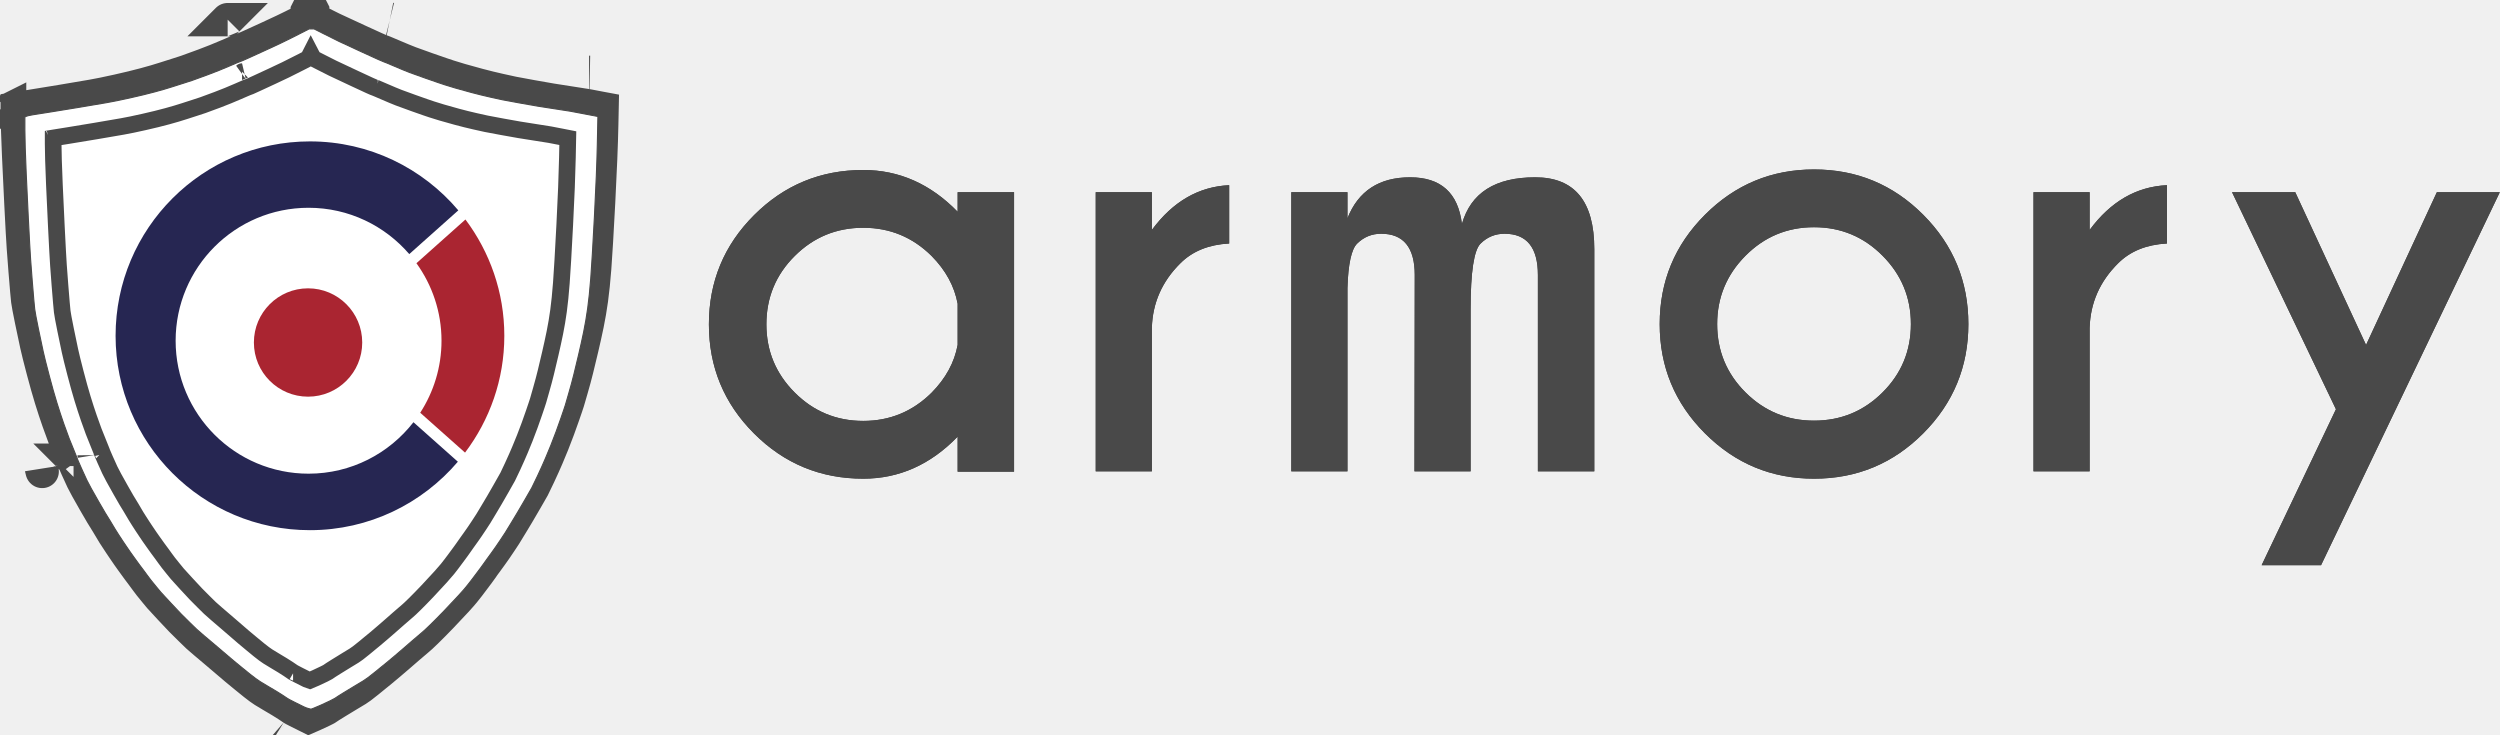
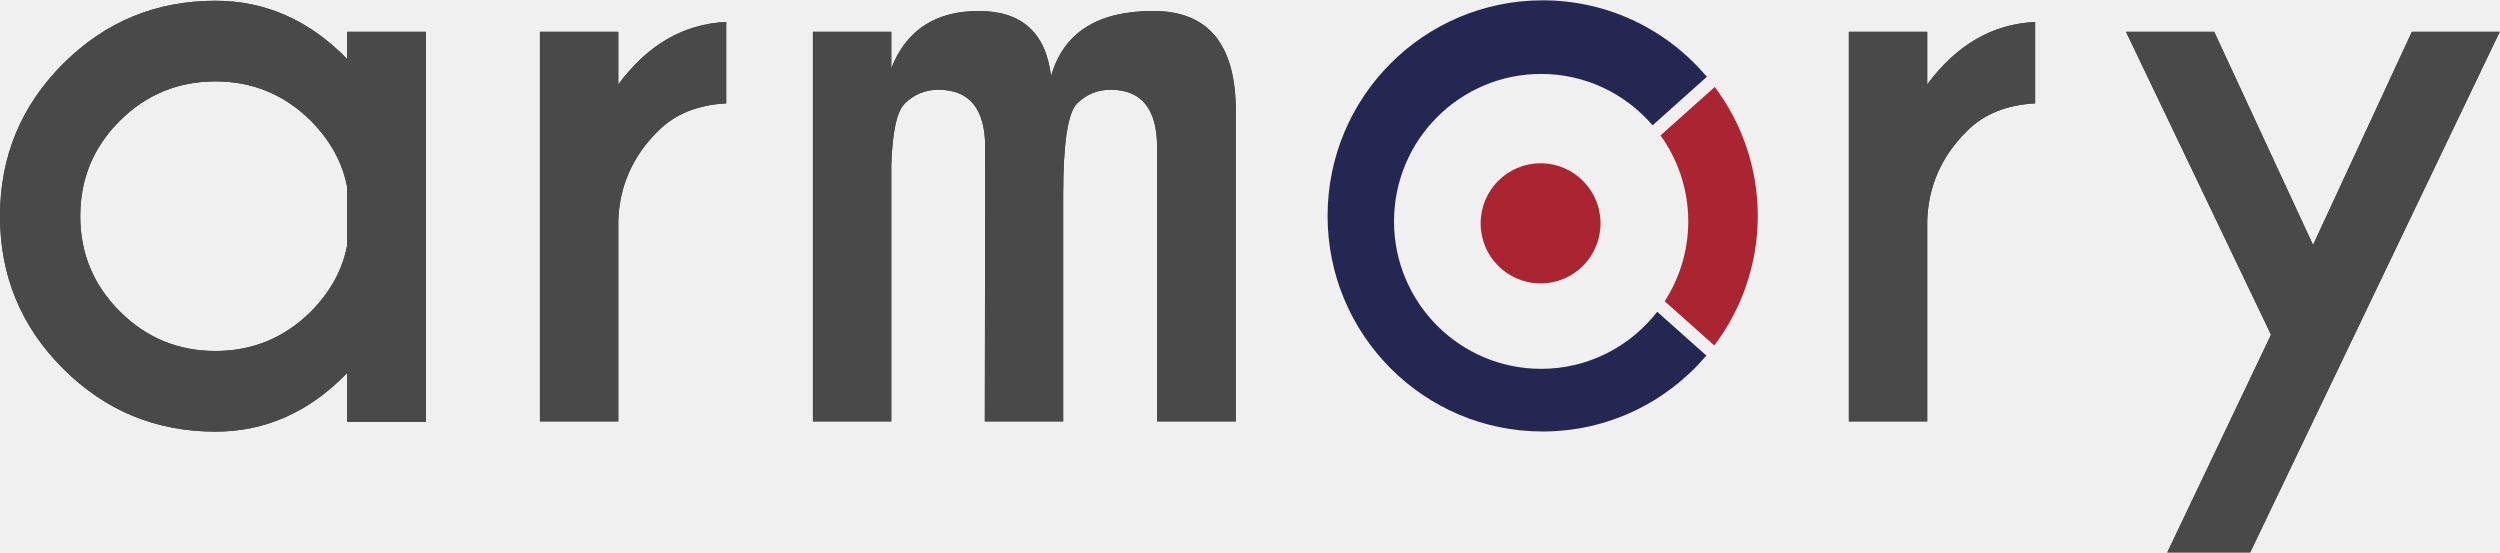
- <svg xmlns="http://www.w3.org/2000/svg" xmlns:xlink="http://www.w3.org/1999/xlink" viewBox="0 0 4500 1323">
+ <svg xmlns="http://www.w3.org/2000/svg" xmlns:xlink="http://www.w3.org/1999/xlink" viewBox="0 0 3224 713">
  <defs>
-     <path id="armory-logo-a" d="M1553.832,861.641 C1618.285,861.641 1674.926,836.413 1723.754,785.957 L1723.754,785.957 L1723.754,848.945 L1825.316,848.945 L1825.316,346.016 L1723.754,346.016 L1723.754,381.172 C1674.926,331.042 1618.285,305.977 1553.832,305.977 C1477.009,305.977 1411.498,333.076 1357.299,387.275 C1303.1,441.475 1276,506.986 1276,583.809 C1276,660.632 1303.1,726.143 1357.299,780.342 C1411.498,834.541 1477.009,861.641 1553.832,861.641 Z M1553.832,757.637 C1505.655,757.637 1464.558,740.628 1430.541,706.611 C1396.524,672.594 1379.516,631.66 1379.516,583.809 C1379.516,535.632 1396.524,494.616 1430.541,460.762 C1464.558,426.908 1505.655,409.98 1553.832,409.98 C1601.684,409.98 1642.699,426.908 1676.879,460.762 C1702.27,486.478 1717.895,515.124 1723.754,546.699 L1723.754,546.699 L1723.754,620.918 C1717.895,652.493 1702.27,681.139 1676.879,706.855 C1642.699,740.71 1601.684,757.637 1553.832,757.637 Z M2073.363,848.457 L2073.363,590.156 C2074.665,545.234 2091.755,506.497 2124.633,473.945 C2146.443,452.135 2175.74,440.254 2212.523,438.301 L2212.523,438.301 L2212.523,333.32 C2157.51,335.924 2111.124,362.78 2073.363,413.887 L2073.363,413.887 L2073.363,346.016 L1972.289,346.016 L1972.289,848.457 L2073.363,848.457 Z M2425.414,848.457 L2425.414,518.379 C2426.716,475.085 2432.576,448.392 2442.992,438.301 C2455.036,426.582 2469.359,420.723 2485.961,420.723 C2526.326,420.723 2546.508,445.462 2546.508,494.941 L2546.508,494.941 L2546.02,848.457 L2647.094,848.457 L2647.094,556.465 C2647.094,489.408 2653.116,450.02 2665.16,438.301 C2677.204,426.582 2691.527,420.723 2708.129,420.723 C2748.168,420.723 2768.188,445.462 2768.188,494.941 L2768.188,494.941 L2768.188,848.457 L2869.75,848.457 L2869.75,448.555 C2869.75,362.292 2834.268,319.16 2763.305,319.16 C2691.365,319.16 2647.419,347.155 2631.469,403.145 C2624.633,347.155 2593.546,319.16 2538.207,319.16 C2482.543,319.16 2444.945,343.737 2425.414,392.891 L2425.414,392.891 L2425.414,346.016 L2324.34,346.016 L2324.34,848.457 L2425.414,848.457 Z M3265.258,861.641 C3342.081,861.641 3407.592,834.46 3461.791,780.098 C3515.99,725.736 3543.09,660.143 3543.09,583.32 C3543.09,506.497 3515.99,440.905 3461.791,386.543 C3407.592,332.181 3342.081,305 3265.258,305 C3188.76,305 3123.331,332.181 3068.969,386.543 C3014.607,440.905 2987.426,506.497 2987.426,583.32 C2987.426,660.143 3014.607,725.736 3068.969,780.098 C3123.331,834.46 3188.76,861.641 3265.258,861.641 Z M3265.258,757.148 C3217.081,757.148 3175.984,740.221 3141.967,706.367 C3107.95,672.513 3090.941,631.497 3090.941,583.32 C3090.941,535.469 3107.95,494.453 3141.967,460.273 C3175.984,426.094 3217.081,409.004 3265.258,409.004 C3313.435,409.004 3354.532,426.094 3388.549,460.273 C3422.566,494.453 3439.574,535.469 3439.574,583.32 C3439.574,631.497 3422.566,672.513 3388.549,706.367 C3354.532,740.221 3313.435,757.148 3265.258,757.148 Z M3761.352,848.457 L3761.352,590.156 C3762.654,545.234 3779.743,506.497 3812.621,473.945 C3834.431,452.135 3863.728,440.254 3900.512,438.301 L3900.512,438.301 L3900.512,333.32 C3845.499,335.924 3799.112,362.78 3761.352,413.887 L3761.352,413.887 L3761.352,346.016 L3660.277,346.016 L3660.277,848.457 L3761.352,848.457 Z M4177.855,1017.402 L4499.633,346.016 L4386.352,346.016 L4258.91,620.918 L4131.469,346.016 L4017.699,346.016 L4204.711,736.641 L4070.922,1017.402 L4177.855,1017.402 Z" />
+     <path id="armory-logo-a" d="M277.832,64.977 C342.285,64.977 398.926,90.042 447.754,140.172 L447.754,140.172 L447.754,105.016 L549.316,105.016 L549.316,607.945 L447.754,607.945 L447.754,544.957 L446.287,546.463 C397.792,595.915 341.641,620.641 277.832,620.641 C201.009,620.641 135.498,593.541 81.299,539.342 C27.1,485.143 0,419.632 0,342.809 C0,265.986 27.1,200.475 81.299,146.275 C135.498,92.076 201.009,64.977 277.832,64.977 Z M277.832,168.98 C229.655,168.98 188.558,185.908 154.541,219.762 C120.524,253.616 103.516,294.632 103.516,342.809 C103.516,390.66 120.524,431.594 154.541,465.611 C188.558,499.628 229.655,516.637 277.832,516.637 C325.684,516.637 366.699,499.71 400.879,465.855 C426.27,440.139 441.895,411.493 447.754,379.918 L447.754,379.918 L447.754,305.699 L447.575,304.753 C441.581,273.551 426.016,245.221 400.879,219.762 C366.699,185.908 325.684,168.98 277.832,168.98 Z" />
+     <path id="armory-logo-b" d="M797.363,607.457 L797.363,349.156 C798.665,304.234 815.755,265.497 848.633,232.945 C870.443,211.135 899.74,199.254 936.523,197.301 L936.523,197.301 L936.523,92.32 C881.51,94.924 835.124,121.78 797.363,172.887 L797.363,172.887 L797.363,105.016 L696.289,105.016 L696.289,607.457 L797.363,607.457 Z" />
+     <path id="armory-logo-c" d="M1149.414,607.457 L1149.414,277.379 C1150.716,234.085 1156.576,207.392 1166.992,197.301 C1179.036,185.582 1193.359,179.723 1209.961,179.723 C1250.326,179.723 1270.508,204.462 1270.508,253.941 L1270.508,253.941 L1270.02,607.457 L1371.094,607.457 L1371.094,315.465 C1371.094,248.408 1377.116,209.02 1389.16,197.301 C1401.204,185.582 1415.527,179.723 1432.129,179.723 C1472.168,179.723 1492.188,204.462 1492.188,253.941 L1492.188,253.941 L1492.188,607.457 L1593.75,607.457 L1593.75,207.555 C1593.75,121.292 1558.268,78.16 1487.305,78.16 C1415.365,78.16 1371.419,106.155 1355.469,162.145 C1348.633,106.155 1317.546,78.16 1262.207,78.16 C1206.543,78.16 1168.945,102.737 1149.414,151.891 L1149.414,151.891 L1149.414,105.016 L1048.34,105.016 L1048.34,607.457 L1149.414,607.457 Z" />
+     <path id="armory-logo-d" d="M2485.352,607.457 L2485.352,349.156 C2486.654,304.234 2503.743,265.497 2536.621,232.945 C2558.431,211.135 2587.728,199.254 2624.512,197.301 L2624.512,197.301 L2624.512,92.32 C2569.499,94.924 2523.112,121.78 2485.352,172.887 L2485.352,172.887 L2485.352,105.016 L2384.277,105.016 L2384.277,607.457 L2485.352,607.457 Z" />
+     <polygon id="armory-logo-e" points="2901.855 776.402 3223.633 105.016 3110.352 105.016 2982.91 379.918 2855.469 105.016 2741.699 105.016 2928.711 495.641 2794.922 776.402" />
  </defs>
-   <g fill="none" fill-rule="evenodd">
-     <g stroke="#494949" transform="translate(.982 .389)">
-       <path fill="#494949" stroke-width="60" d="M552.134,28.684 L552.134,19.364 L557.044,9.595 L561.867,19.019 L561.867,28.719 L559.364,30 L554.752,30 L552.134,28.684 Z M557.079,31.17 L545.213,37.242 C531.225,44.4 519.472,50.227 509.916,54.739 C500.59,59.142 491.139,63.545 481.563,67.947 C472.038,72.326 461.391,77.188 449.624,82.534 C443.607,85.268 438.95,87.348 435.6,88.796 C433.769,89.588 432.275,90.215 431.046,90.702 C430.219,91.03 429.466,91.315 428.707,91.577 C428.133,91.776 427.558,91.962 426.934,92.144 C426.233,92.42 425.221,92.831 423.937,93.365 C420.616,94.747 415.722,96.841 409.303,99.63 C395.695,105.542 381.162,111.372 365.698,117.125 C350.455,122.796 340.295,126.493 334.941,128.312 C329.679,130.1 324.173,131.881 318.424,133.656 C313.082,135.306 305.586,137.691 295.97,140.802 C285.725,144.116 273.657,147.643 259.732,151.397 C245.796,155.154 229.407,159.131 210.538,163.338 C191.636,167.552 176.344,170.67 164.566,172.702 C153.281,174.649 134.653,177.804 108.659,182.171 C82.566,186.553 63.095,189.723 50.184,191.689 C42.406,192.873 35.675,193.918 30,194.823 L30,196.18 C30,212.341 30.863,240.455 32.593,280.253 C34.334,320.337 35.701,349.173 36.69,366.692 C37.693,384.458 38.571,401.258 39.324,417.091 C40.055,432.44 41.657,455.524 44.128,486.226 C46.577,516.652 48.193,535.105 48.864,540.534 C49.479,545.51 51.76,557.743 55.586,576.308 C59.553,595.557 62.646,610.208 64.856,620.217 C66.996,629.908 70.779,645.071 76.175,665.541 C81.565,685.99 86.445,703.278 90.801,717.369 C95.187,731.558 99.564,744.895 103.93,757.372 C108.299,769.854 111.671,779.086 113.985,784.926 C116.423,791.076 119.869,799.558 124.313,810.34 C126.586,815.854 128.296,820.034 129.454,822.905 C130.065,824.421 130.534,825.601 130.877,826.489 C131.104,827.076 131.292,827.576 131.466,828.065 C131.529,828.241 131.59,828.414 131.65,828.59 C131.864,829.1 132.166,829.808 132.548,830.694 C133.63,833.204 135.284,836.98 137.496,841.992 C141.838,851.825 145.184,859.129 147.467,863.781 C149.719,868.37 152.344,873.354 155.341,878.723 C158.531,884.441 163.358,892.969 169.806,904.28 C175.996,915.14 179.961,921.949 181.202,923.893 C182.959,926.649 186.388,932.197 191.601,940.716 C197.023,949.572 200.244,954.948 201.71,957.634 C201.905,957.993 202.483,958.954 203.356,960.334 C204.405,961.995 205.781,964.109 207.48,966.667 C211.191,972.258 213.895,976.382 215.637,979.113 C217.006,981.258 219.172,984.468 222.082,988.648 C225.287,993.253 227.869,997.013 229.847,999.956 C231.422,1002.301 233.387,1005.055 235.715,1008.176 C238.557,1011.979 240.836,1015.129 242.592,1017.687 C243.79,1019.432 245.315,1021.526 247.153,1023.939 C249.338,1026.808 251.768,1030.036 254.445,1033.624 C257.141,1037.237 259.712,1040.729 262.174,1044.119 C264.33,1047.093 266.478,1049.946 268.62,1052.681 C270.792,1055.455 273.871,1059.249 277.827,1064.02 C281.926,1068.965 285.028,1072.699 287.128,1075.215 C288.687,1077.085 294.936,1083.863 305.021,1094.568 C315.58,1105.782 322.417,1113.022 325.475,1116.228 C328.257,1119.144 333.53,1124.378 341.13,1131.753 C348.631,1139.032 353.005,1143.277 354.262,1144.498 C354.265,1144.5 354.268,1144.503 354.271,1144.506 C354.425,1144.645 354.652,1144.849 354.943,1145.108 C355.604,1145.695 356.524,1146.504 357.692,1147.522 C360.1,1149.623 363.503,1152.567 367.887,1156.342 C376.38,1163.655 381.93,1168.337 384.091,1170.035 C387.229,1172.505 393.399,1177.748 403.151,1186.202 C412.326,1194.156 419.259,1200.059 423.863,1203.841 C428.75,1207.849 434.508,1212.586 441.137,1218.052 C447.595,1223.375 452.739,1227.545 456.55,1230.548 C460.3,1233.508 463.601,1236.038 466.437,1238.13 C469,1240.019 471.409,1241.675 473.654,1243.095 C476.177,1244.691 481.212,1247.716 488.56,1252.044 C496.244,1256.568 501.41,1259.626 504.126,1261.256 C507.037,1263.004 511.114,1265.556 516.447,1268.965 C521.406,1272.135 524.69,1274.299 526.961,1275.951 C527.342,1276.167 527.863,1276.453 528.505,1276.798 C530.582,1277.911 533.589,1279.454 537.471,1281.394 C545.611,1285.463 551.394,1288.329 554.761,1289.964 C554.775,1289.971 554.789,1289.977 554.803,1289.984 C556.814,1289.122 559.326,1288.015 562.277,1286.685 C569.016,1283.65 574.749,1280.984 579.478,1278.687 C581.724,1277.599 583.526,1276.699 584.85,1276.007 C585.407,1275.717 585.845,1275.481 586.149,1275.31 C586.173,1275.297 586.194,1275.284 586.213,1275.274 C587.556,1274.4 589.728,1272.955 592.692,1270.962 C596.543,1268.378 600.301,1266.045 603.975,1263.963 C606.384,1262.598 608.472,1261.325 610.226,1260.161 C613.197,1258.19 618.483,1254.984 626.563,1250.226 C633.912,1245.898 638.947,1242.873 641.469,1241.277 C643.715,1239.857 646.124,1238.201 648.687,1236.311 C651.373,1234.33 655.62,1231 661.279,1226.424 C667.195,1221.635 671.801,1217.878 675.077,1215.17 C678.627,1212.234 681.812,1209.659 684.645,1207.433 C686.824,1205.723 692.124,1201.281 700.149,1194.424 C708.51,1187.275 713.752,1182.793 715.847,1181.001 C717.888,1179.252 723.735,1174.181 733.271,1165.889 C743.306,1157.159 749.607,1151.793 752.771,1149.312 C753.3,1148.897 754.771,1147.604 756.877,1145.656 C759.33,1143.388 762.486,1140.381 766.314,1136.667 C774.03,1129.172 783.028,1120.083 793.29,1109.415 C803.601,1098.695 812.533,1089.196 820.077,1080.93 C827.31,1073.006 832.032,1067.632 833.784,1065.395 C836.202,1062.307 839.114,1058.621 842.522,1054.331 C845.596,1050.462 848.422,1046.732 851.003,1043.138 C854.109,1038.816 857.344,1034.501 860.691,1030.213 C863.276,1026.896 865.13,1024.336 866.169,1022.708 C868.309,1019.354 871.026,1015.547 874.359,1011.19 C876.953,1007.794 879.692,1004.028 882.563,999.909 C885.787,995.279 888.642,991.249 891.136,987.81 C893.162,985.016 896.02,980.797 899.65,975.22 C903.586,969.187 906.518,964.734 908.501,961.781 C909.937,959.648 913.771,953.37 919.569,943.603 C925.868,932.992 929.809,926.451 931.675,923.526 C932.93,921.56 937.639,913.505 945.184,900.375 C953.023,886.734 957.578,878.798 958.844,876.581 C959.468,875.494 963.214,867.739 968.919,855.55 C975.01,842.548 979.976,831.5 983.807,822.443 C987.743,813.135 991.053,805.163 993.732,798.54 C996.356,792.052 999.755,783.211 1003.912,772.054 C1008.035,761.005 1011.038,752.614 1012.887,746.998 C1014.971,740.671 1016.813,735.303 1018.428,730.865 C1019.691,727.395 1020.592,724.677 1021.111,722.831 C1021.897,720.034 1024.148,712.262 1027.926,699.296 C1031.557,686.854 1034.691,675.273 1037.332,664.547 C1040.055,653.508 1043.153,640.644 1046.625,625.96 C1050.051,611.464 1053.233,597.092 1056.169,582.854 C1059.025,568.979 1061.535,554.243 1063.695,538.649 C1065.851,523.083 1067.787,504.177 1069.489,481.979 C1071.212,459.521 1073.572,419.746 1076.557,362.818 C1079.533,305.95 1081.391,259.625 1082.133,223.895 L1082.736,194.8 C1082.057,194.67 1081.364,194.538 1080.657,194.402 C1071.822,192.711 1065.17,191.443 1060.709,190.601 C1058.508,190.186 1056.851,189.876 1055.755,189.674 C1055.471,189.622 1055.231,189.579 1055.041,189.544 C1054.891,189.524 1054.736,189.502 1054.566,189.478 C1054.163,189.42 1053.639,189.342 1052.971,189.241 C1051.722,189.052 1049.916,188.774 1047.54,188.405 C1042.836,187.675 1035.862,186.582 1026.613,185.126 C1008.188,182.227 996.602,180.413 991.922,179.696 C986.801,178.911 974.951,176.832 955.927,173.385 C936.855,169.93 925.719,167.866 921.849,167.061 C918.173,166.296 910.36,164.584 898.239,161.888 C885.845,159.132 873.088,156.006 859.967,152.509 C847.016,149.058 836.3,146.086 827.782,143.583 C819.308,141.091 812.325,138.957 806.798,137.168 C801.38,135.415 796.827,133.9 793.102,132.61 C789.596,131.394 781.232,128.486 767.995,123.881 C754.516,119.191 744.161,115.469 736.837,112.678 C729.396,109.84 719.076,105.582 705.752,99.863 C699.395,97.134 694.548,95.084 691.256,93.732 C690.051,93.236 689.087,92.848 688.398,92.579 C687.799,92.399 687.2,92.197 686.535,91.962 C685.94,91.753 685.383,91.541 684.784,91.302 C683.986,90.984 683.059,90.595 681.934,90.111 C679.967,89.265 677.256,88.064 673.754,86.491 C666.922,83.421 656.964,78.879 643.854,72.851 C617.493,60.733 602.205,53.647 597.432,51.331 C592.771,49.069 583.458,44.428 569.357,37.34 L557.079,31.17 Z M424.384,92.78 C423.781,92.902 423.14,93.013 422.435,93.111 C423.185,93.007 423.833,92.893 424.426,92.769 Z M14.153,197.566 C14.05,197.589 13.95,197.611 13.854,197.634 L13.817,197.563 C13.856,197.548 13.896,197.533 13.937,197.517 C14.647,197.245 15.421,196.903 16.311,196.439 L14.153,197.566 Z M16.311,196.439 C16.315,196.437 16.319,196.434 16.323,196.432 L16.311,196.439 Z M133.023,833.676 C133.232,834.962 133.315,836.368 133.315,838.483 C133.315,836.346 133.225,834.892 133.011,833.588 Z M131.408,828.006 C131.407,828.003 131.406,828.001 131.405,827.999 C131.407,828.005 131.41,828.012 131.414,828.02 Z M354.194,1144.435 C354.193,1144.434 354.192,1144.434 354.192,1144.433 C354.193,1144.435 354.195,1144.437 354.199,1144.44 Z M701.034,34.057 C701.002,34.052 700.97,34.048 700.937,34.043 C700.97,34.048 701.002,34.052 701.034,34.057 Z M1060.759,129.86 C1060.407,129.851 1059.98,129.85 1059.353,129.85 C1059.931,129.85 1060.379,129.852 1060.759,129.86 Z M491.503,1324.349 C491.479,1324.33 491.455,1324.311 491.43,1324.292 C491.461,1324.316 491.488,1324.337 491.513,1324.356 Z M74.808,847.852 C74.22,846.045 73.833,844.754 73.601,843.26 C73.796,844.476 74.125,845.613 74.626,847.234 C74.757,847.655 74.857,847.95 74.953,848.221 C74.987,848.316 74.965,848.256 74.91,848.115 C74.879,848.035 74.845,847.947 74.808,847.852 Z M408.789,34.982 C408.788,34.983 408.787,34.984 408.785,34.984 C408.788,34.983 408.793,34.981 408.8,34.978 Z" />
-       <path fill="#FFF" stroke-width="2" d="M559.861,51.672 L564.37,51.672 L583.792,61.432 C596.74,67.94 605.295,72.203 609.457,74.222 C613.619,76.242 627.781,82.805 651.943,93.912 C676.105,105.019 688.59,110.629 689.4,110.741 C690.209,110.853 696.625,113.49 708.648,118.65 C720.672,123.811 729.92,127.626 736.394,130.094 C742.868,132.562 752.233,135.928 764.487,140.191 C776.742,144.454 784.487,147.147 787.725,148.269 C790.962,149.391 795.008,150.737 799.864,152.308 C804.719,153.879 810.962,155.786 818.592,158.03 C826.223,160.274 835.934,162.966 847.726,166.108 C859.518,169.249 870.963,172.054 882.061,174.522 C893.16,176.99 900.327,178.561 903.564,179.234 C906.801,179.907 917.09,181.814 934.431,184.956 C951.773,188.097 962.64,190.004 967.033,190.678 C971.426,191.351 982.177,193.034 999.287,195.726 C1016.397,198.419 1025.068,199.765 1025.299,199.765 C1025.53,199.765 1033.854,201.336 1050.27,204.477 C1066.687,207.619 1074.953,209.246 1075.068,209.358 L1075.242,209.526 L1074.201,259.676 C1073.508,293.109 1071.773,336.303 1068.999,389.258 C1066.224,442.212 1064.028,479.236 1062.409,500.328 C1060.791,521.42 1058.941,539.483 1056.86,554.517 C1054.779,569.55 1052.351,583.799 1049.577,597.262 C1046.802,610.725 1043.796,624.3 1040.559,637.987 C1037.322,651.674 1034.432,663.679 1031.889,674 C1029.345,684.322 1026.34,695.429 1022.871,707.321 C1019.403,719.214 1017.322,726.394 1016.629,728.862 C1015.935,731.33 1014.894,734.472 1013.507,738.286 C1012.12,742.101 1010.501,746.813 1008.652,752.422 C1006.802,758.032 1003.912,766.11 999.981,776.656 C996.05,787.202 992.813,795.616 990.27,801.899 C987.727,808.182 984.605,815.698 980.906,824.449 C977.206,833.2 972.466,843.746 966.686,856.087 C960.906,868.429 957.437,875.609 956.281,877.628 C955.125,879.648 950.906,886.996 943.622,899.674 C936.339,912.352 931.946,919.869 930.443,922.225 C928.94,924.581 925.356,930.527 919.692,940.063 C914.027,949.6 910.327,955.658 908.593,958.238 C906.859,960.819 904.2,964.858 900.616,970.355 C897.032,975.852 894.142,980.116 891.946,983.145 C889.749,986.174 887.206,989.764 884.316,993.915 C881.425,998.066 878.651,1001.881 875.992,1005.359 C873.333,1008.837 871.252,1011.754 869.749,1014.11 C868.246,1016.466 866.05,1019.495 863.159,1023.197 C860.269,1026.9 857.495,1030.602 854.836,1034.304 C852.177,1038.007 849.286,1041.821 846.165,1045.748 C843.044,1049.675 840.385,1053.041 838.188,1055.845 C835.992,1058.65 831.309,1063.979 824.142,1071.833 C816.974,1079.686 808.534,1088.661 798.823,1098.759 C789.112,1108.856 780.557,1117.495 773.158,1124.675 C765.759,1131.855 760.846,1136.399 758.418,1138.306 C755.99,1140.214 750.325,1145.038 741.423,1152.779 C732.521,1160.52 727.088,1165.233 725.123,1166.915 C723.157,1168.598 718.302,1172.749 710.556,1179.369 C702.81,1185.988 697.724,1190.251 695.296,1192.159 C692.868,1194.066 690.093,1196.31 686.972,1198.89 C683.851,1201.47 679.515,1205.005 673.966,1209.492 C668.417,1213.98 664.197,1217.29 661.307,1219.421 C658.417,1221.553 655.642,1223.46 652.983,1225.143 C650.324,1226.826 645.469,1229.743 638.417,1233.894 C631.365,1238.045 626.74,1240.85 624.544,1242.308 C622.347,1243.767 619.862,1245.281 617.087,1246.852 C614.313,1248.423 611.422,1250.218 608.417,1252.237 C605.411,1254.257 603.214,1255.715 601.827,1256.613 C600.44,1257.51 597.434,1259.081 592.81,1261.325 C588.185,1263.569 582.636,1266.149 576.162,1269.066 C569.688,1271.983 565.179,1273.89 562.636,1274.788 L558.821,1276.134 L554.659,1275.125 C551.884,1274.451 548.879,1273.33 545.642,1271.759 C542.405,1270.188 536.971,1267.496 529.341,1263.681 C521.711,1259.866 517.318,1257.51 516.162,1256.613 C515.006,1255.715 512.058,1253.752 507.318,1250.723 C502.578,1247.694 498.994,1245.45 496.566,1243.991 C494.138,1242.533 489.399,1239.728 482.346,1235.577 C475.294,1231.426 470.439,1228.509 467.78,1226.826 C465.121,1225.143 462.346,1223.236 459.456,1221.104 C456.566,1218.973 453.271,1216.448 449.572,1213.531 C445.872,1210.614 440.959,1206.631 434.832,1201.583 C428.704,1196.534 423.387,1192.159 418.878,1188.456 C414.369,1184.754 407.78,1179.144 399.109,1171.628 C390.439,1164.111 384.89,1159.398 382.462,1157.491 C380.034,1155.584 374.716,1151.096 366.508,1144.028 C358.3,1136.96 353.733,1132.977 352.809,1132.08 C351.884,1131.182 347.78,1127.199 340.496,1120.131 C333.213,1113.063 328.126,1108.015 325.236,1104.985 C322.346,1101.956 315.988,1095.225 306.161,1084.791 C296.334,1074.357 290.438,1067.962 288.473,1065.606 C286.508,1063.25 283.618,1059.772 279.802,1055.172 C275.987,1050.572 272.982,1046.87 270.785,1044.065 C268.589,1041.26 266.392,1038.343 264.195,1035.314 C261.999,1032.285 259.687,1029.144 257.259,1025.89 C254.831,1022.637 252.635,1019.72 250.669,1017.139 C248.704,1014.559 247.028,1012.259 245.64,1010.239 C244.253,1008.22 242.346,1005.583 239.918,1002.33 C237.49,999.076 235.409,996.159 233.675,993.579 C231.941,990.998 229.629,987.633 226.739,983.482 C223.848,979.33 221.652,976.077 220.149,973.721 C218.646,971.365 216.218,967.662 212.866,962.614 C209.513,957.565 207.316,954.087 206.276,952.18 C205.236,950.273 202.345,945.448 197.605,937.707 C192.865,929.966 189.744,924.917 188.241,922.561 C186.738,920.205 182.981,913.754 176.969,903.208 C170.958,892.662 166.449,884.696 163.443,879.311 C160.438,873.926 157.779,868.877 155.466,864.165 C153.154,859.453 149.917,852.385 145.755,842.961 C141.593,833.537 139.513,828.713 139.513,828.488 C139.513,828.264 137.432,823.103 133.27,813.006 C129.108,802.909 125.871,794.943 123.559,789.109 C121.247,783.275 118.01,774.412 113.848,762.52 C109.686,750.627 105.524,737.95 101.362,724.486 C97.2,711.024 92.576,694.643 87.489,675.346 C82.402,656.05 78.819,641.689 76.738,632.265 C74.657,622.841 71.766,609.154 68.067,591.203 C64.368,573.253 62.171,561.473 61.477,555.863 C60.784,550.253 59.281,533.088 56.969,504.367 C54.657,475.646 53.154,453.993 52.46,439.408 C51.766,424.823 50.957,409.34 50.032,392.96 C49.107,376.58 47.836,349.766 46.217,312.518 C44.599,275.271 43.789,248.906 43.789,233.423 L43.789,210.199 L46.044,209.021 C47.547,208.236 51.651,207.282 58.356,206.16 C65.061,205.038 74.31,203.58 86.102,201.785 C97.894,199.99 115.813,197.073 139.859,193.034 C163.906,188.995 181.131,186.078 191.536,184.283 C201.941,182.488 215.698,179.683 232.808,175.868 C249.918,172.054 264.716,168.464 277.201,165.098 C289.687,161.732 300.438,158.591 309.456,155.674 C318.473,152.757 325.525,150.513 330.612,148.942 C335.699,147.371 340.554,145.801 345.179,144.23 C349.803,142.659 359.051,139.294 372.924,134.133 C386.797,128.972 399.803,123.755 411.942,118.482 C424.08,113.209 430.554,110.516 431.363,110.404 C432.173,110.292 438.011,107.768 448.878,102.831 C459.745,97.895 469.572,93.407 478.358,89.368 C487.144,85.329 495.815,81.29 504.37,77.251 C512.925,73.213 523.561,67.94 536.277,61.432 L555.353,51.672 L559.861,51.672 L559.861,51.672 L559.861,51.672 Z" />
-       <path stroke-width="30" d="M558.377,95.71 L561.071,100.898 L558.363,102.304 L555.705,100.948 L558.377,95.71 Z M557.821,102.586 L543.38,110.086 C531.455,116.28 521.453,121.313 513.357,125.192 C505.376,129.017 497.288,132.841 489.093,136.664 C480.923,140.476 471.789,144.71 461.691,149.366 C449.87,154.816 445.9,156.611 443.181,157.339 C443.149,157.351 443.115,157.364 443.079,157.378 C442.382,157.651 441.322,158.086 439.934,158.672 C437.019,159.903 432.768,161.749 427.206,164.202 C415.693,169.278 403.38,174.291 390.267,179.243 C377.265,184.152 368.597,187.354 364.125,188.896 C359.7,190.421 355.062,191.944 350.213,193.464 C345.571,194.919 339.089,197.012 330.785,199.738 C322.163,202.569 311.957,205.596 300.151,208.826 C288.338,212.059 274.403,215.49 258.331,219.127 C242.243,222.768 229.259,225.454 219.331,227.193 C209.654,228.887 193.66,231.636 171.338,235.442 C148.966,239.256 132.281,242.013 121.251,243.717 C110.383,245.397 101.873,246.759 95.74,247.8 C95.391,247.86 95.05,247.918 94.719,247.976 L94.719,258.676 C94.719,272.979 95.465,297.628 96.957,332.49 C98.456,367.493 99.633,392.681 100.486,408.021 C101.346,423.482 102.099,438.1 102.744,451.875 C103.378,465.41 104.762,485.651 106.895,512.539 C109.017,539.292 110.408,555.413 111.013,560.386 C111.592,565.135 113.585,575.985 116.935,592.483 C120.353,609.319 123.021,622.142 124.933,630.932 C126.812,639.566 130.094,652.917 134.766,670.905 C139.435,688.882 143.67,704.107 147.463,716.562 C151.271,729.066 155.075,740.828 158.874,751.845 C162.674,762.866 165.616,771.043 167.672,776.308 C169.788,781.727 172.767,789.168 176.604,798.616 C178.547,803.4 180.007,807.022 180.988,809.494 C181.495,810.769 181.88,811.753 182.152,812.467 C182.315,812.894 182.446,813.247 182.557,813.563 C182.63,813.772 182.697,813.97 182.764,814.182 C182.97,814.688 183.301,815.479 183.748,816.531 C184.693,818.755 186.126,822.073 188.04,826.473 C191.827,835.177 194.756,841.67 196.796,845.889 C198.822,850.078 201.168,854.6 203.833,859.447 C206.595,864.47 210.758,871.934 216.313,881.825 C221.742,891.492 225.183,897.488 226.388,899.407 C227.848,901.729 230.772,906.53 235.217,913.898 C239.764,921.435 242.494,926.061 243.627,928.169 C244.324,929.466 246.198,932.478 249.078,936.879 C252.233,941.702 254.526,945.252 255.98,947.565 C257.248,949.583 259.184,952.494 261.761,956.25 C264.484,960.22 266.672,963.452 268.331,965.959 C269.794,968.168 271.585,970.717 273.7,973.593 C276.057,976.799 277.932,979.43 279.344,981.515 C280.483,983.199 281.898,985.169 283.583,987.415 C285.437,989.886 287.503,992.671 289.783,995.771 C292.073,998.887 294.258,1001.899 296.335,1004.807 C298.267,1007.511 300.194,1010.109 302.117,1012.602 C304.056,1015.114 306.763,1018.498 310.22,1022.729 C313.75,1027.049 316.422,1030.313 318.234,1032.518 C319.78,1034.399 325.192,1040.356 334.046,1049.898 C343.136,1059.695 349.02,1066.018 351.671,1068.838 C354.184,1071.511 358.794,1076.156 365.42,1082.682 C372.175,1089.336 375.981,1093.085 376.839,1093.93 C377.364,1094.447 381.739,1098.32 388.889,1104.57 C396.32,1111.064 401.157,1115.207 403.166,1116.809 C405.681,1118.815 410.92,1123.33 419.162,1130.583 C427.111,1137.578 433.133,1142.781 437.191,1146.163 C441.379,1149.654 446.318,1153.778 452.006,1158.536 C457.613,1163.225 462.092,1166.91 465.426,1169.578 C468.738,1172.229 471.669,1174.508 474.21,1176.41 C476.612,1178.209 478.893,1179.8 481.047,1181.184 C483.337,1182.655 487.736,1185.337 494.143,1189.165 C500.721,1193.096 505.144,1195.752 507.447,1197.156 C509.842,1198.616 513.269,1200.794 517.771,1203.715 C522.213,1206.596 525.036,1208.494 526.689,1209.749 C526.734,1209.776 526.788,1209.808 526.849,1209.845 C527.307,1210.117 527.979,1210.496 528.842,1210.966 C530.732,1211.995 533.401,1213.386 536.821,1215.121 C543.848,1218.687 548.844,1221.2 551.779,1222.645 C553.613,1223.548 555.219,1224.181 556.57,1224.564 C558.613,1223.776 562.233,1222.206 567.218,1219.926 C573.101,1217.236 578.121,1214.866 582.269,1212.823 C585.996,1210.987 588.433,1209.695 589.026,1209.306 C590.222,1208.52 592.199,1207.188 594.92,1205.332 C598.016,1203.221 601.021,1201.327 603.939,1199.65 C606.216,1198.342 608.219,1197.103 609.944,1195.94 C612.285,1194.362 616.723,1191.63 623.5,1187.581 C629.908,1183.753 634.306,1181.071 636.596,1179.6 C638.75,1178.216 641.031,1176.625 643.434,1174.826 C645.898,1172.981 649.658,1169.988 654.646,1165.893 C659.755,1161.7 663.737,1158.405 666.584,1156.017 C669.569,1153.512 672.237,1151.322 674.593,1149.443 C676.625,1147.823 681.248,1143.89 688.269,1137.8 C695.449,1131.572 699.95,1127.666 701.767,1126.087 C703.548,1124.539 708.579,1120.111 716.799,1112.855 C725.265,1105.383 730.609,1100.763 733.134,1098.75 C734.827,1097.4 739.159,1093.334 745.63,1086.959 C752.359,1080.332 760.176,1072.32 769.071,1062.933 C777.993,1053.517 785.733,1045.162 792.286,1037.874 C798.683,1030.76 802.86,1025.934 804.592,1023.691 C806.653,1021.019 809.141,1017.823 812.056,1014.1 C814.804,1010.591 817.34,1007.194 819.662,1003.912 C822.244,1000.263 824.936,996.618 827.736,992.976 C830.153,989.835 831.934,987.341 833.038,985.585 C834.686,982.963 836.846,979.889 839.546,976.304 C841.874,973.214 844.319,969.802 846.878,966.072 C849.609,962.09 852.021,958.634 854.119,955.698 C855.988,953.081 858.542,949.257 861.744,944.272 C865.103,939.043 867.601,935.192 869.256,932.691 C870.653,930.581 874.008,925.006 879.11,916.287 C884.455,907.154 887.815,901.496 889.327,899.089 C890.54,897.16 894.598,890.112 901.196,878.455 C907.945,866.531 911.859,859.613 912.926,857.722 C913.698,856.352 916.916,849.59 922.02,838.529 C927.308,827.071 931.63,817.31 934.981,809.264 C938.385,801.092 941.252,794.084 943.58,788.247 C945.88,782.48 948.836,774.68 952.438,764.871 C956.024,755.106 958.648,747.661 960.294,742.595 C962.053,737.182 963.6,732.61 964.942,728.863 C966.114,725.593 966.971,722.968 967.502,721.049 C968.164,718.657 970.097,711.887 973.331,700.632 C976.492,689.63 979.227,679.375 981.534,669.869 C983.881,660.201 986.551,648.945 989.544,636.103 C992.514,623.358 995.271,610.718 997.815,598.186 C1000.322,585.839 1002.521,572.745 1004.408,558.907 C1006.293,545.08 1007.979,528.368 1009.459,508.793 C1010.949,489.09 1012.981,454.331 1015.548,404.595 C1018.114,354.89 1019.716,314.377 1020.356,283.082 L1021.068,248.254 C1018.046,247.661 1014.456,246.96 1010.299,246.153 C1002.698,244.676 996.973,243.57 993.129,242.833 C991.221,242.468 989.782,242.195 988.82,242.015 C988.683,241.99 988.556,241.966 988.441,241.945 C986.459,241.672 980.775,240.76 963.51,238.002 C947.664,235.471 937.702,233.889 933.657,233.259 C929.39,232.596 919.251,230.79 903.014,227.804 C886.751,224.814 877.193,223.016 874.001,222.342 C870.905,221.688 864.219,220.201 853.854,217.861 C843.352,215.491 832.533,212.8 821.398,209.789 C810.346,206.8 801.22,204.232 794.004,202.078 C786.807,199.93 780.894,198.097 776.245,196.57 C771.649,195.061 767.801,193.762 764.688,192.667 C761.678,191.608 754.492,189.072 743.121,185.057 C731.627,180.998 722.817,177.784 716.648,175.397 C710.412,172.984 701.663,169.321 690.338,164.387 C684.828,161.987 680.618,160.18 677.729,158.975 C676.354,158.401 675.304,157.975 674.612,157.708 C674.458,157.648 674.336,157.602 674.256,157.573 C670.872,156.544 663.93,153.322 637.396,140.941 C614.846,130.42 601.71,124.241 597.708,122.27 C593.764,120.327 585.79,116.294 573.717,110.136 L558.916,102.586 L557.821,102.586 Z M441.462,157.697 C441.393,157.707 441.325,157.717 441.256,157.727 C441.328,157.717 441.398,157.706 441.467,157.696 Z M88.117,249.339 C87.997,249.373 87.895,249.403 87.812,249.429 C87.959,249.382 88.248,249.27 88.837,248.957 L88.117,249.339 Z M88.837,248.957 C88.837,248.957 88.838,248.957 88.838,248.957 L88.837,248.957 Z M183.353,816.461 C183.455,817.099 183.496,817.795 183.496,818.834 C183.496,817.773 183.452,817.056 183.347,816.414 Z M182.641,813.877 C182.641,813.876 182.641,813.875 182.641,813.875 C182.641,813.875 182.643,813.882 182.648,813.894 Z M526.556,1209.666 C526.552,1209.664 526.549,1209.662 526.545,1209.659 C526.554,1209.665 526.567,1209.673 526.582,1209.683 Z M674.256,157.573 C674.219,157.559 674.19,157.549 674.172,157.542 C674.271,157.575 674.38,157.609 674.534,157.654 C674.801,157.73 675.07,157.801 675.372,157.866 C675.132,157.817 674.729,157.716 674.256,157.573 Z M675.372,157.866 C675.67,157.93 675.998,157.989 676.386,158.043 C676.095,158.003 675.81,157.956 675.509,157.895 Z M153.632,821.173 C153.542,820.573 153.5,819.907 153.496,818.991 C153.5,819.953 153.54,820.591 153.632,821.173 Z M434.696,128.575 C434.696,128.575 434.695,128.575 434.695,128.575 C434.694,128.575 434.7,128.573 434.712,128.568 Z" />
+   <g fill="none" transform="translate(0 -64)">
+     <use fill="#424242" xlink:href="#armory-logo-a" />
+     <use fill="#494949" xlink:href="#armory-logo-a" />
+     <use fill="#424242" xlink:href="#armory-logo-b" />
+     <use fill="#494949" xlink:href="#armory-logo-b" />
+     <use fill="#424242" xlink:href="#armory-logo-c" />
+     <use fill="#494949" xlink:href="#armory-logo-c" />
+     <g transform="translate(1712 64)">
+       <path fill="#AA2531" d="M465.183,285.498 C465.183,323.485 453.938,358.801 434.791,388.502 L498.768,445.516 C533.8,398.971 554.828,341.238 554.828,278.432 C554.828,215.979 534.031,158.531 499.336,112.108 L429.392,174.643 C451.814,205.876 465.183,244.08 465.183,285.498" />
+       <path fill="#262652" d="M425.143,402.05 C390.421,446.764 336.363,475.651 275.458,475.651 C170.671,475.651 85.734,390.509 85.734,285.498 C85.734,180.474 170.671,95.346 275.458,95.346 C332.967,95.346 384.386,121.086 419.176,161.596 L489.16,99.034 C438.282,38.765 362.357,0.412 277.434,0.412 C124.231,0.412 0.04,124.884 0.04,278.432 C0.04,431.981 124.231,556.453 277.434,556.453 C362.033,556.453 437.646,518.385 488.524,458.536 L425.143,402.05" />
+       <path fill="#AA2531" d="M352.029,288.035 C352.029,330.819 317.416,365.506 274.725,365.506 C232.02,365.506 197.421,330.819 197.421,288.035 C197.421,245.237 232.02,210.563 274.725,210.563 C317.416,210.563 352.029,245.237 352.029,288.035" />
    </g>
-     <g fill-rule="nonzero" transform="translate(208 254)">
-       <path fill="#AA2531" d="M586.717,359.307 C586.717,407.115 572.534,451.561 548.385,488.94 L629.076,560.694 C673.262,502.117 699.783,429.458 699.783,350.415 C699.783,271.816 673.552,199.515 629.793,141.091 L541.575,219.792 C569.855,259.1 586.717,307.181 586.717,359.307" />
-       <path fill="#262652" d="M536.217,505.991 C492.423,562.265 424.242,598.62 347.425,598.62 C215.261,598.62 108.133,491.466 108.133,359.307 C108.133,227.132 215.261,119.995 347.425,119.995 C419.958,119.995 484.812,152.39 528.69,203.373 L616.959,124.638 C552.788,48.787 457.027,0.518 349.917,0.518 C156.688,0.518 0.05,157.169 0.05,350.415 C0.05,543.66 156.688,700.312 349.917,700.312 C456.618,700.312 551.986,652.402 616.157,577.08 L536.217,505.991" />
-       <path fill="#AA2531" d="M444,362.5 C444,416.345 400.345,460 346.5,460 C292.638,460 249,416.345 249,362.5 C249,308.638 292.638,265 346.5,265 C400.345,265 444,308.638 444,362.5" />
-     </g>
-     <g fill-rule="nonzero">
-       <use fill="#424242" xlink:href="#armory-logo-a" />
-       <use fill="#494949" xlink:href="#armory-logo-a" />
-     </g>
+     <use fill="#424242" xlink:href="#armory-logo-d" />
+     <use fill="#494949" xlink:href="#armory-logo-d" />
+     <use fill="#424242" xlink:href="#armory-logo-e" />
+     <use fill="#494949" xlink:href="#armory-logo-e" />
  </g>
</svg>
